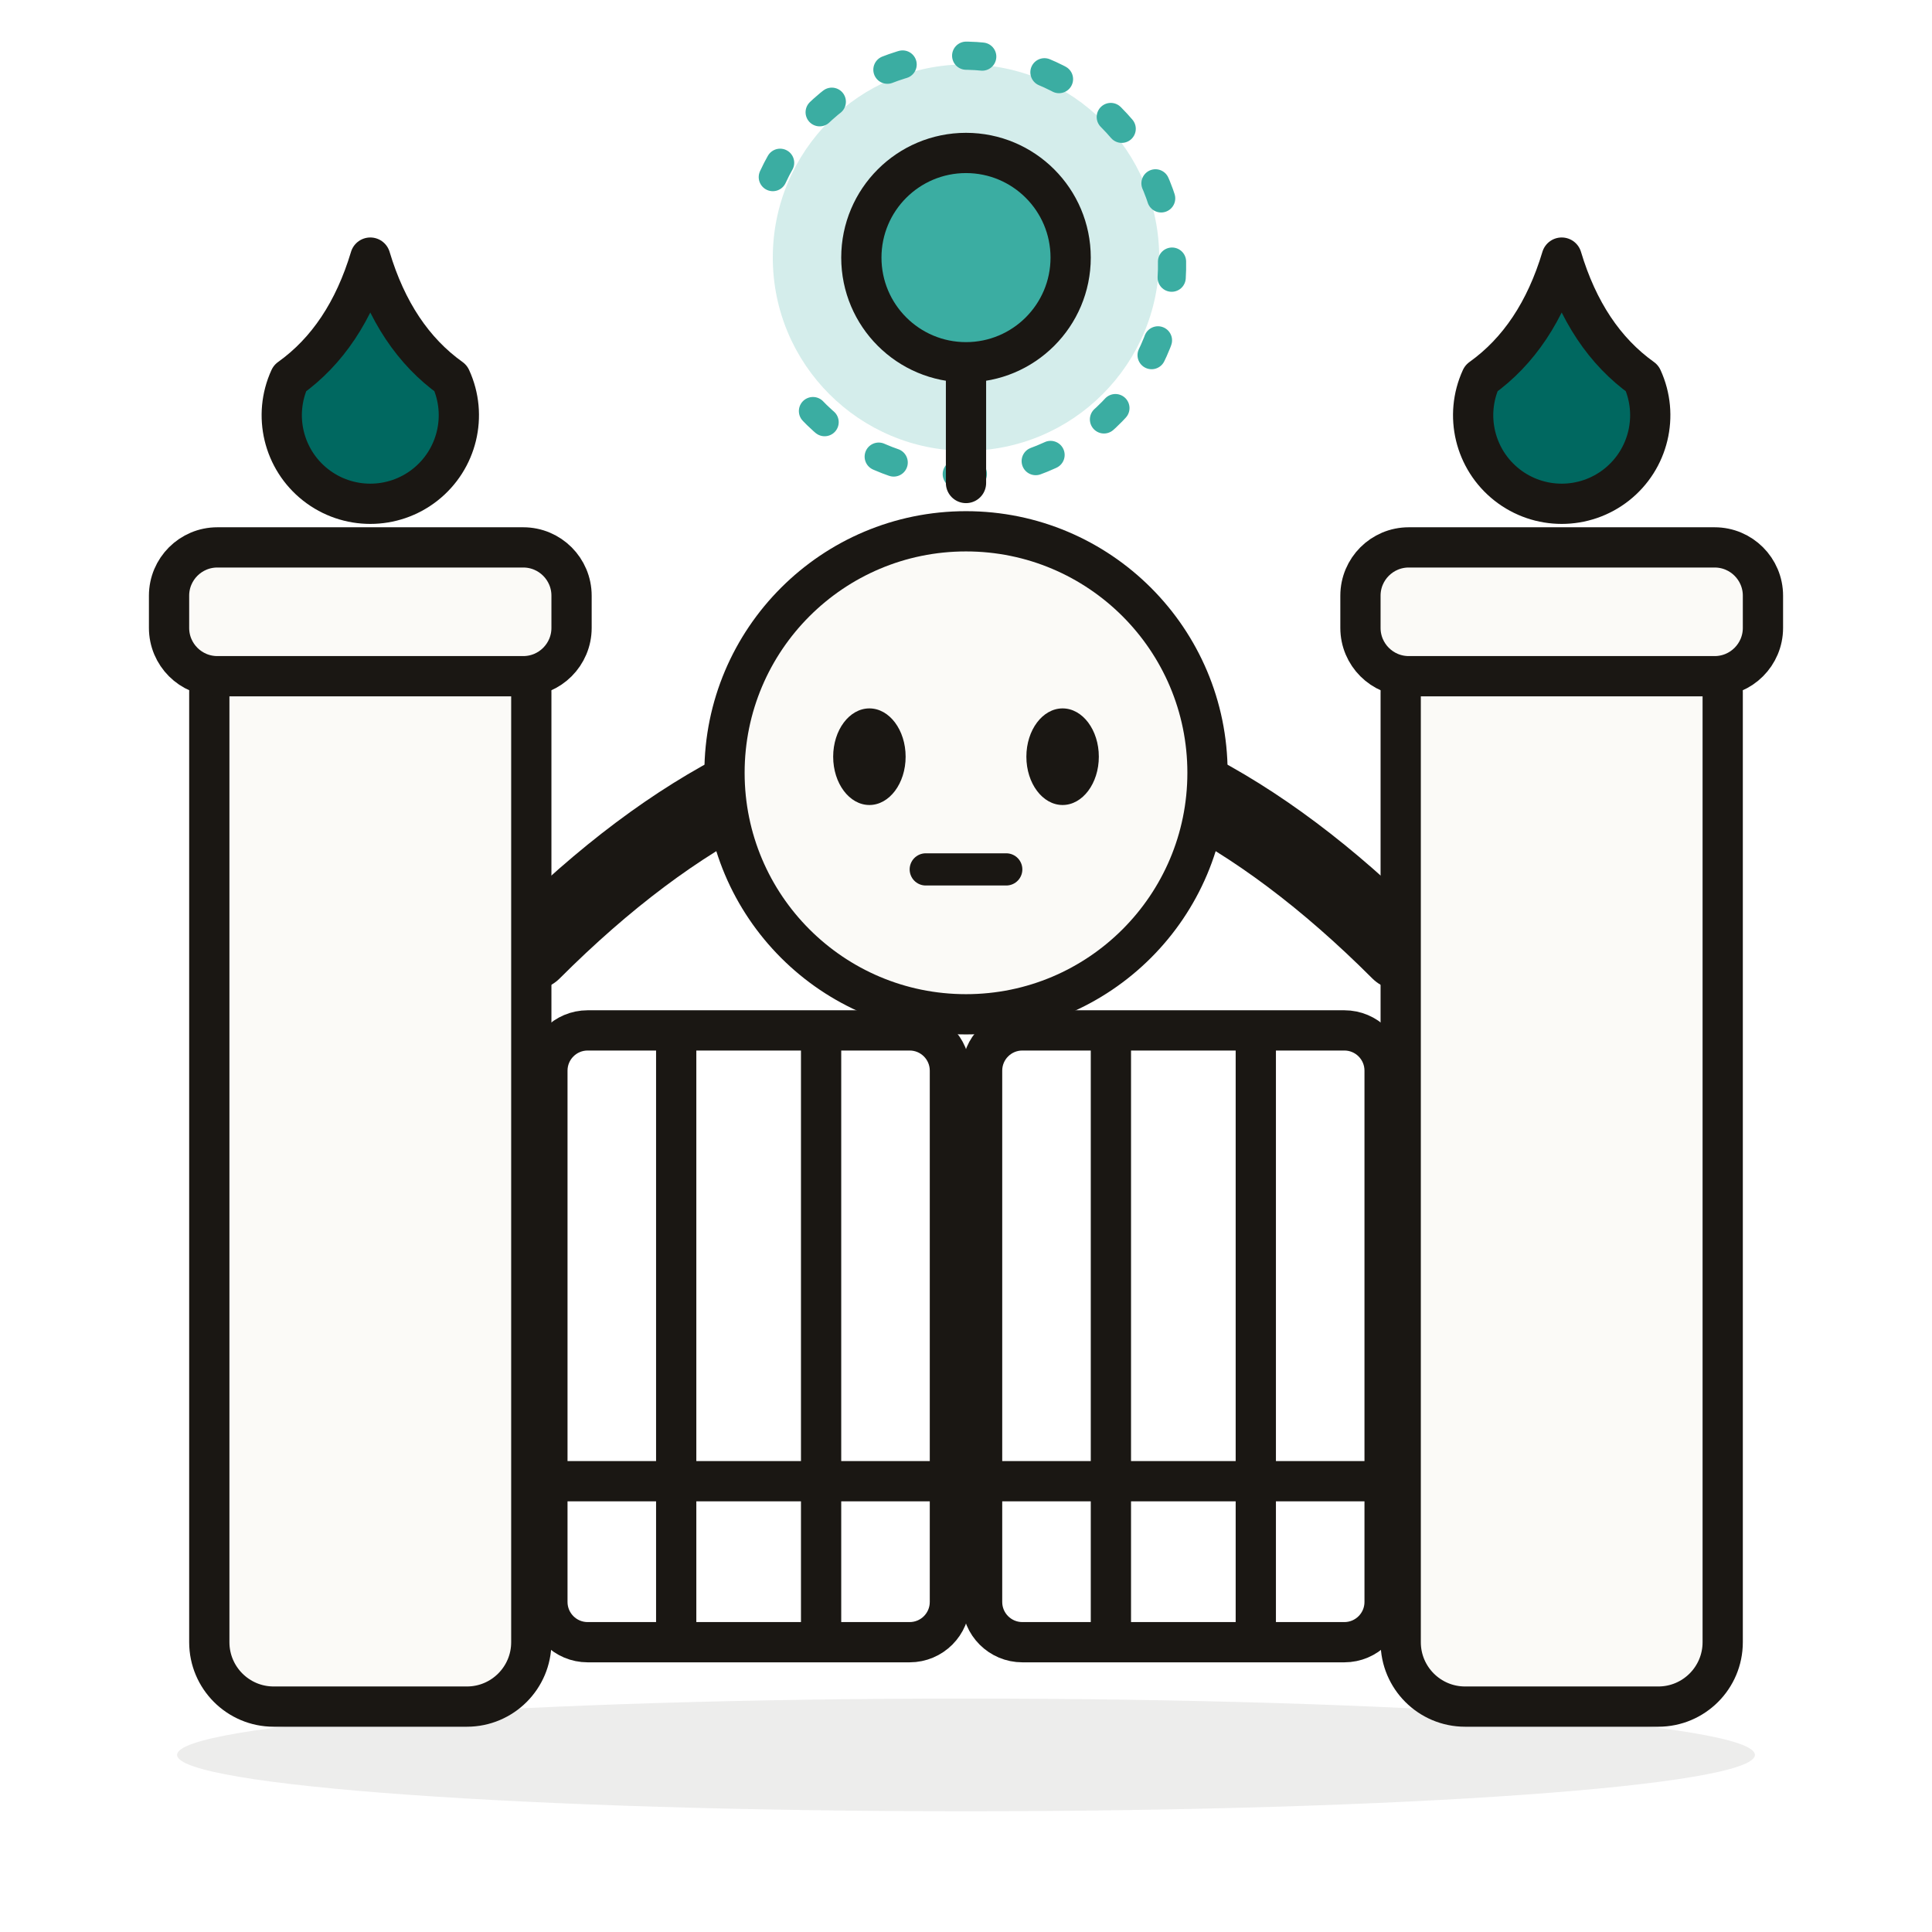
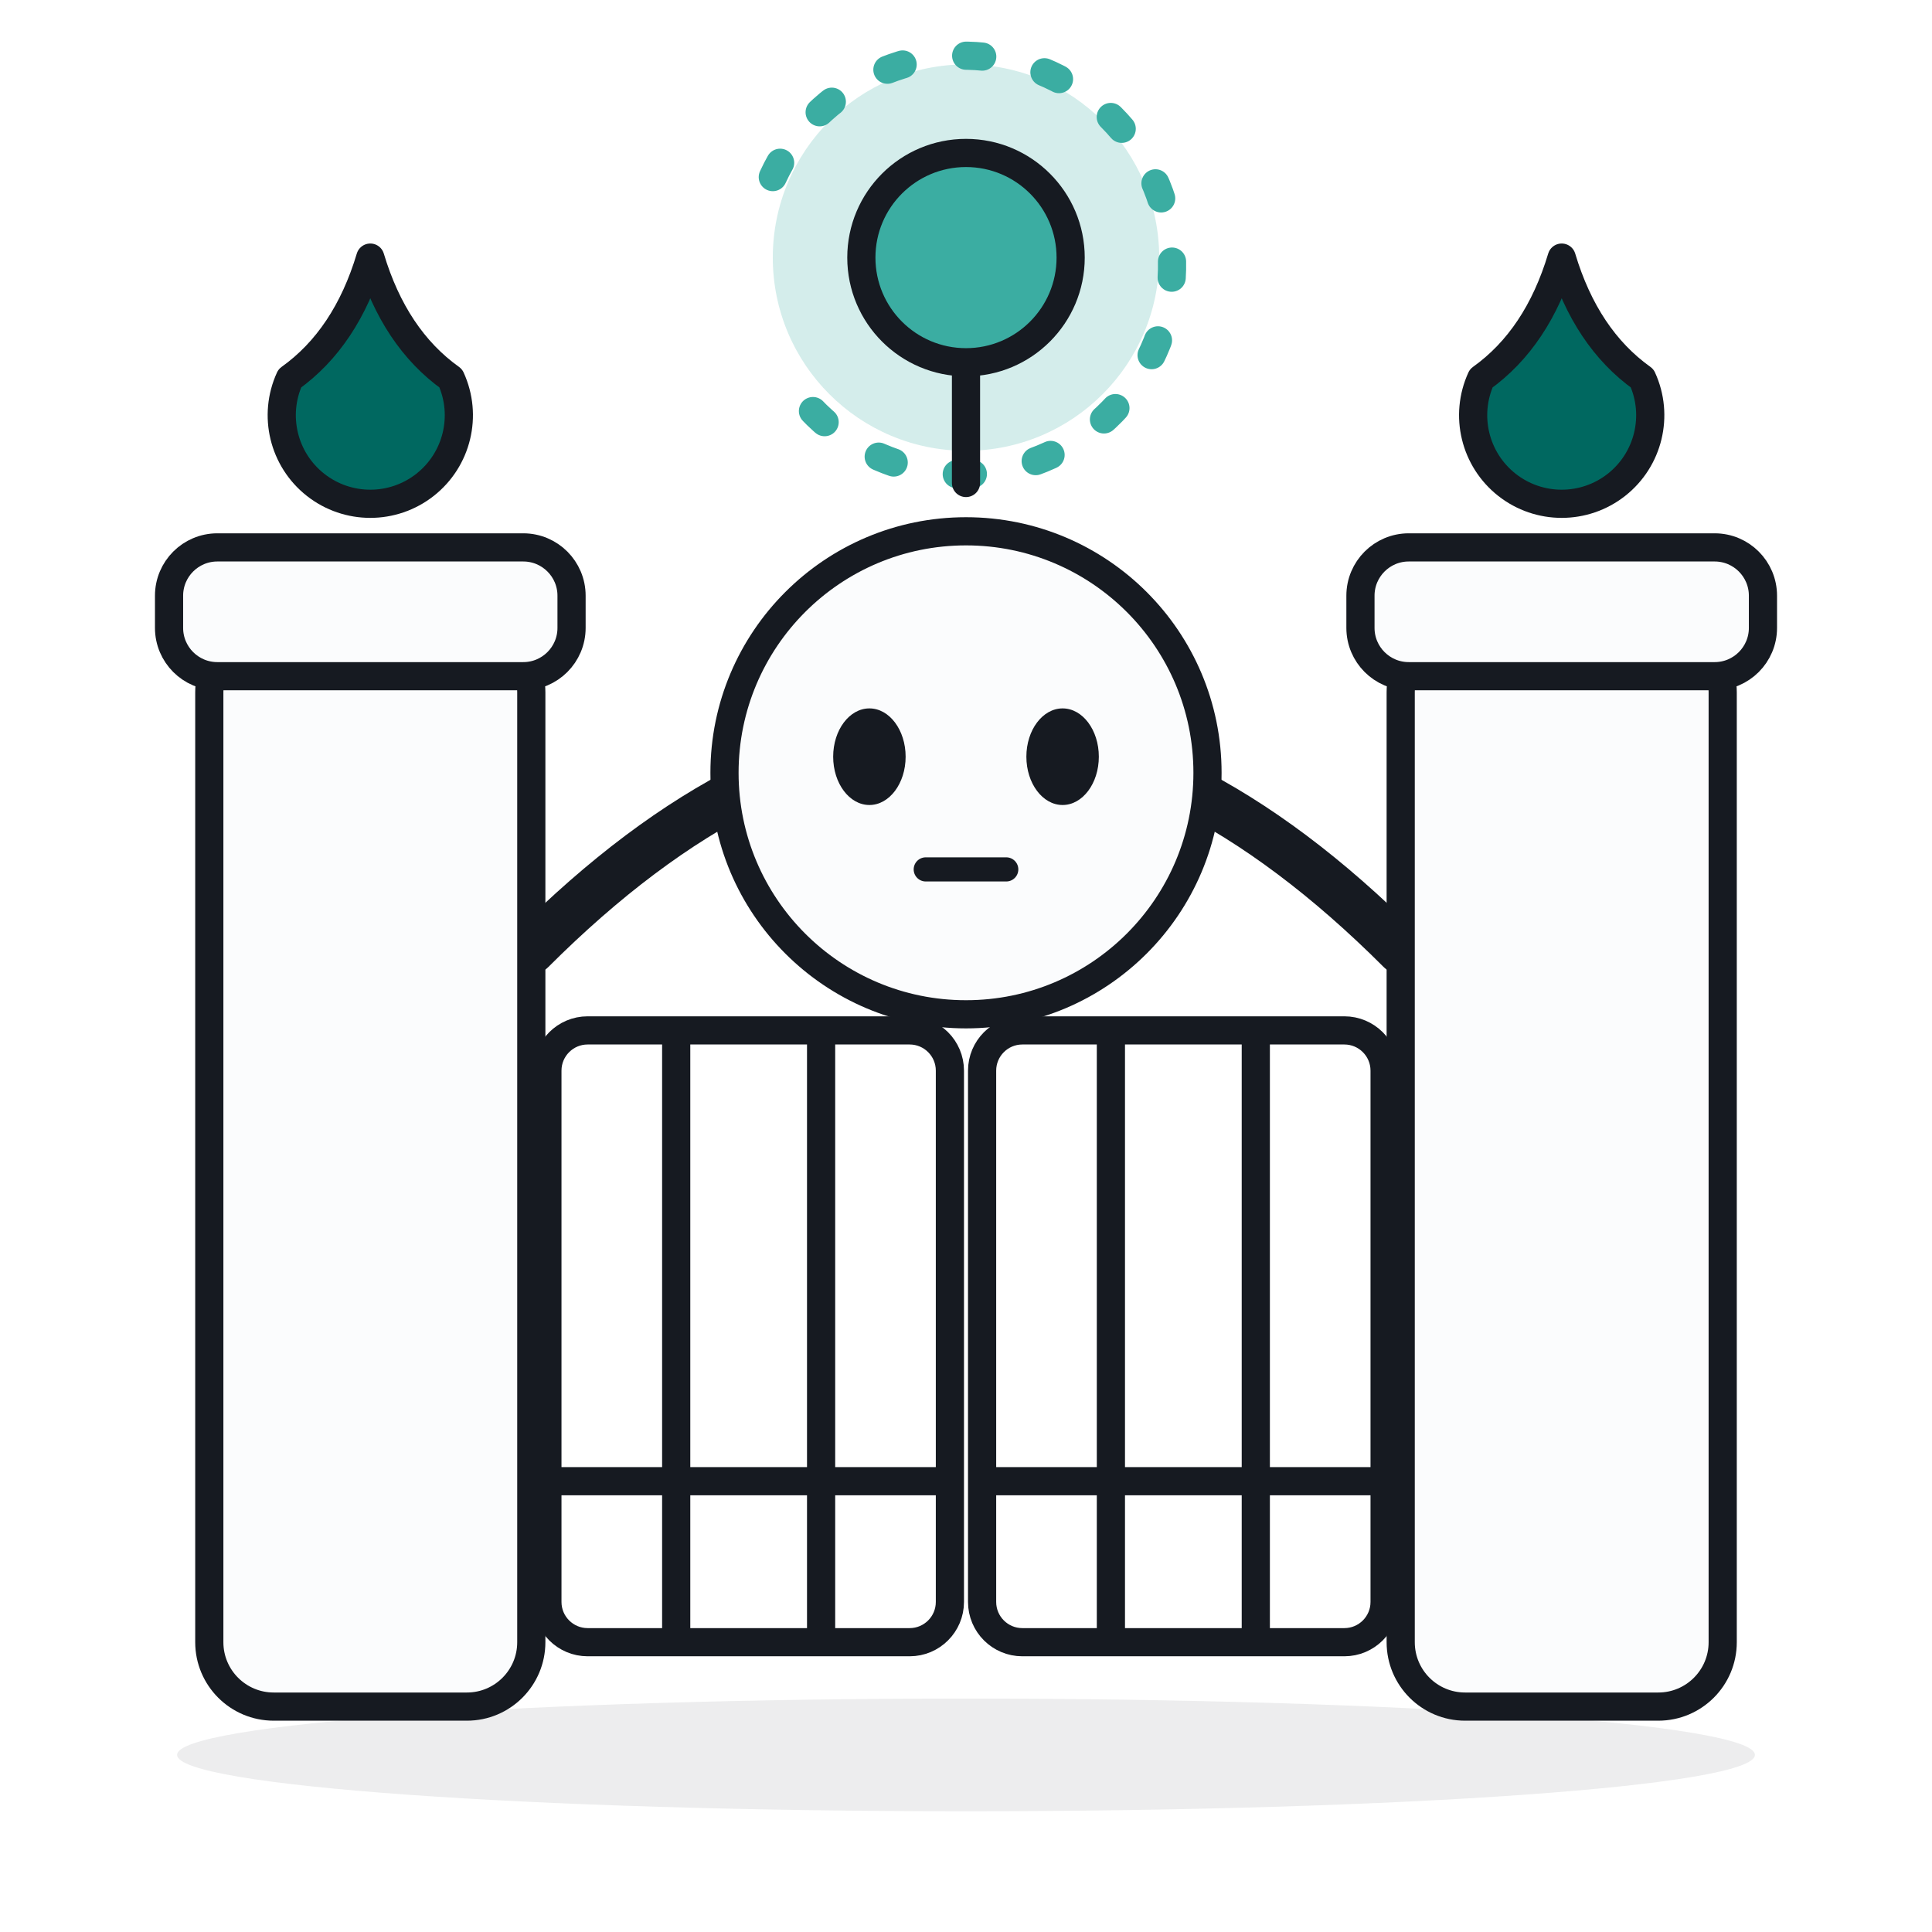
<svg xmlns="http://www.w3.org/2000/svg" viewBox="0 0 240 240" width="240" height="240" role="img" aria-label="Thyro: checking the request.">
  <style>
.pop{transform-origin:120px 218px;animation:pop .7s cubic-bezier(.2,.9,.3,1.2) both}
.float{animation:float 4.5s ease-in-out .7s infinite}
.shadow{transform-origin:120px 218px;animation:shadow 4.5s ease-in-out .7s infinite}
.halo{transform-origin:120px 32px;animation:halo 3s ease-in-out infinite}
.lamp{transform-origin:120px 32px;animation:lamp 3s ease-in-out infinite}
.eye,.lid{transform-box:fill-box;transform-origin:center;animation:blink 5.5s 1.2s infinite}
.mouth{transform-box:fill-box;transform-origin:center}
.fin{transform-box:fill-box;transform-origin:50% 100%;animation:fin 3.6s ease-in-out infinite}
.fin2{animation-delay:1.1s}
@keyframes pop{from{opacity:0;transform:translateY(10px) scale(.88)}to{opacity:1;transform:none}}
@keyframes float{50%{transform:translateY(-3px)}}
@keyframes shadow{0%,100%{opacity:.08;transform:scaleX(1)}50%{opacity:.04;transform:scaleX(.93)}}
@keyframes halo{50%{transform:scale(1.28);opacity:.12}}
@keyframes lamp{50%{transform:scale(1.07)}}
@keyframes blink{0%,93%,100%{transform:scaleY(1)}96%{transform:scaleY(.1)}}
@keyframes fin{50%{transform:scale(1.05,1.08)}}
.scan{animation:scan 1.6s ease-in-out infinite}
.ring{transform-origin:120px 32px;animation:orbit 1.4s linear infinite}
@keyframes scan{0%,100%{transform:translateX(-5px)}50%{transform:translateX(5px)}}
@keyframes orbit{to{transform:rotate(360deg)}}@media (prefers-reduced-motion:reduce){*{animation:none!important}}</style>
  <g class="pop">
-     <ellipse class="shadow" cx="120" cy="218" rx="98" ry="7" fill="#1a1713" opacity=".08" />
+     <ellipse class="shadow" cx="120" cy="218" rx="98" ry="7" fill="#161a21" opacity=".08" />
    <g class="float">
      <g id="left-arm">
-         <rect x="68" y="128" width="50" height="76" rx="5" fill="none" stroke="#1a1713" stroke-width="5">
+         <rect x="68" y="128" width="50" height="76" rx="5" fill="none" stroke="#161a21" stroke-width="3.5">
          <animate attributeName="width" from="50" to="50" begin="0.35s" dur="1.1s" fill="freeze" calcMode="spline" keyTimes="0;1" keySplines=".3 .8 .3 1" />
        </rect>
-         <path d="M68 184H118" stroke="#1a1713" stroke-width="5">
+         <path d="M68 184H118" stroke="#161a21" stroke-width="3.5">
          <animate attributeName="d" from="M68 184H118" to="M68 184H118" begin="0.35s" dur="1.1s" fill="freeze" calcMode="spline" keyTimes="0;1" keySplines=".3 .8 .3 1" />
        </path>
-         <path d="M84 128V204" stroke="#1a1713" stroke-width="5">
+         <path d="M84 128V204" stroke="#161a21" stroke-width="3.5">
          <animate attributeName="d" from="M84 128V204" to="M84 128V204" begin="0.35s" dur="1.1s" fill="freeze" calcMode="spline" keyTimes="0;1" keySplines=".3 .8 .3 1" />
        </path>
-         <path d="M102 128V204" stroke="#1a1713" stroke-width="5">
+         <path d="M102 128V204" stroke="#161a21" stroke-width="3.5">
          <animate attributeName="d" from="M102 128V204" to="M102 128V204" begin="0.35s" dur="1.1s" fill="freeze" calcMode="spline" keyTimes="0;1" keySplines=".3 .8 .3 1" />
        </path>
      </g>
      <g id="right-arm">
-         <rect x="122" y="128" width="50" height="76" rx="5" fill="none" stroke="#1a1713" stroke-width="5">
+         <rect x="122" y="128" width="50" height="76" rx="5" fill="none" stroke="#161a21" stroke-width="3.5">
          <animate attributeName="x" from="122" to="122" begin="0.35s" dur="1.1s" fill="freeze" calcMode="spline" keyTimes="0;1" keySplines=".3 .8 .3 1" />
          <animate attributeName="width" from="50" to="50" begin="0.35s" dur="1.1s" fill="freeze" calcMode="spline" keyTimes="0;1" keySplines=".3 .8 .3 1" />
        </rect>
-         <path d="M122 184H172" stroke="#1a1713" stroke-width="5">
+         <path d="M122 184H172" stroke="#161a21" stroke-width="3.5">
          <animate attributeName="d" from="M122 184H172" to="M122 184H172" begin="0.35s" dur="1.1s" fill="freeze" calcMode="spline" keyTimes="0;1" keySplines=".3 .8 .3 1" />
        </path>
-         <path d="M138 128V204" stroke="#1a1713" stroke-width="5">
+         <path d="M138 128V204" stroke="#161a21" stroke-width="3.5">
          <animate attributeName="d" from="M138 128V204" to="M138 128V204" begin="0.35s" dur="1.1s" fill="freeze" calcMode="spline" keyTimes="0;1" keySplines=".3 .8 .3 1" />
        </path>
-         <path d="M156 128V204" stroke="#1a1713" stroke-width="5">
+         <path d="M156 128V204" stroke="#161a21" stroke-width="3.5">
          <animate attributeName="d" from="M156 128V204" to="M156 128V204" begin="0.35s" dur="1.1s" fill="freeze" calcMode="spline" keyTimes="0;1" keySplines=".3 .8 .3 1" />
        </path>
      </g>
-       <path id="lintel" d="M66 118Q120 64 174 118" fill="none" stroke="#1a1713" stroke-width="10" stroke-linecap="round" />
+       <path id="lintel" d="M66 118Q120 64 174 118" fill="none" stroke="#161a21" stroke-width="6" stroke-linecap="round" />
      <g id="body">
-         <rect x="26" y="78" width="40" height="134" rx="8" fill="#fbfaf7" stroke="#1a1713" stroke-width="5" />
-         <rect x="21" y="68" width="50" height="16" rx="6" fill="#fbfaf7" stroke="#1a1713" stroke-width="5" />
-         <path class="fin " d="M46 32Q49 42 56 47A11 11 0 1 1 36 47Q43 42 46 32Z" fill="#006860" stroke="#1a1713" stroke-width="5" stroke-linejoin="round" />
-         <rect x="174" y="78" width="40" height="134" rx="8" fill="#fbfaf7" stroke="#1a1713" stroke-width="5" />
-         <rect x="169" y="68" width="50" height="16" rx="6" fill="#fbfaf7" stroke="#1a1713" stroke-width="5" />
-         <path class="fin fin2" d="M194 32Q197 42 204 47A11 11 0 1 1 184 47Q191 42 194 32Z" fill="#006860" stroke="#1a1713" stroke-width="5" stroke-linejoin="round" />
+         <rect x="26" y="78" width="40" height="134" rx="8" fill="#fbfcfd" stroke="#161a21" stroke-width="3.5" />
+         <rect x="21" y="68" width="50" height="16" rx="6" fill="#fbfcfd" stroke="#161a21" stroke-width="3.5" />
+         <path class="fin " d="M46 32Q49 42 56 47A11 11 0 1 1 36 47Q43 42 46 32Z" fill="#006860" stroke="#161a21" stroke-width="3.5" stroke-linejoin="round" />
+         <rect x="174" y="78" width="40" height="134" rx="8" fill="#fbfcfd" stroke="#161a21" stroke-width="3.5" />
+         <rect x="169" y="68" width="50" height="16" rx="6" fill="#fbfcfd" stroke="#161a21" stroke-width="3.5" />
+         <path class="fin fin2" d="M194 32Q197 42 204 47A11 11 0 1 1 184 47Q191 42 194 32Z" fill="#006860" stroke="#161a21" stroke-width="3.5" stroke-linejoin="round" />
      </g>
      <circle class="halo" cx="120" cy="32" r="24" fill="#3bada2" opacity=".22" />
      <path class="ring" d="M96 22A26 26 0 1 1 100 50" fill="none" stroke="#3bada2" stroke-width="3.5" stroke-linecap="round" stroke-dasharray="2 8" />
-       <path d="M120 46V60" stroke="#1a1713" stroke-width="5" stroke-linecap="round" />
-       <circle class="lamp" cx="120" cy="32" r="13" fill="#3bada2" stroke="#1a1713" stroke-width="5" />
+       <path d="M120 46V60" stroke="#161a21" stroke-width="3.5" stroke-linecap="round" />
+       <circle class="lamp" cx="120" cy="32" r="13" fill="#3bada2" stroke="#161a21" stroke-width="3.5" />
      <g id="head" class="head">
-         <circle cx="120" cy="96" r="30" fill="#fbfaf7" stroke="#1a1713" stroke-width="5" />
+         <circle cx="120" cy="96" r="30" fill="#fbfcfd" stroke="#161a21" stroke-width="3.5" />
        <g id="eye" class="eyes scan">
-           <ellipse class="eye" cx="108" cy="94" rx="4.5" ry="6" fill="#1a1713" />
-           <ellipse class="eye" cx="132" cy="94" rx="4.5" ry="6" fill="#1a1713" />
+           <ellipse class="eye" cx="108" cy="94" rx="4.5" ry="6" fill="#161a21" />
+           <ellipse class="eye" cx="132" cy="94" rx="4.5" ry="6" fill="#161a21" />
        </g>
-         <path class="mouth" d="M115 108H125" stroke="#1a1713" stroke-width="4" stroke-linecap="round" />
+         <path class="mouth" d="M115 108H125" stroke="#161a21" stroke-width="3" stroke-linecap="round" />
      </g>
    </g>
  </g>
</svg>
